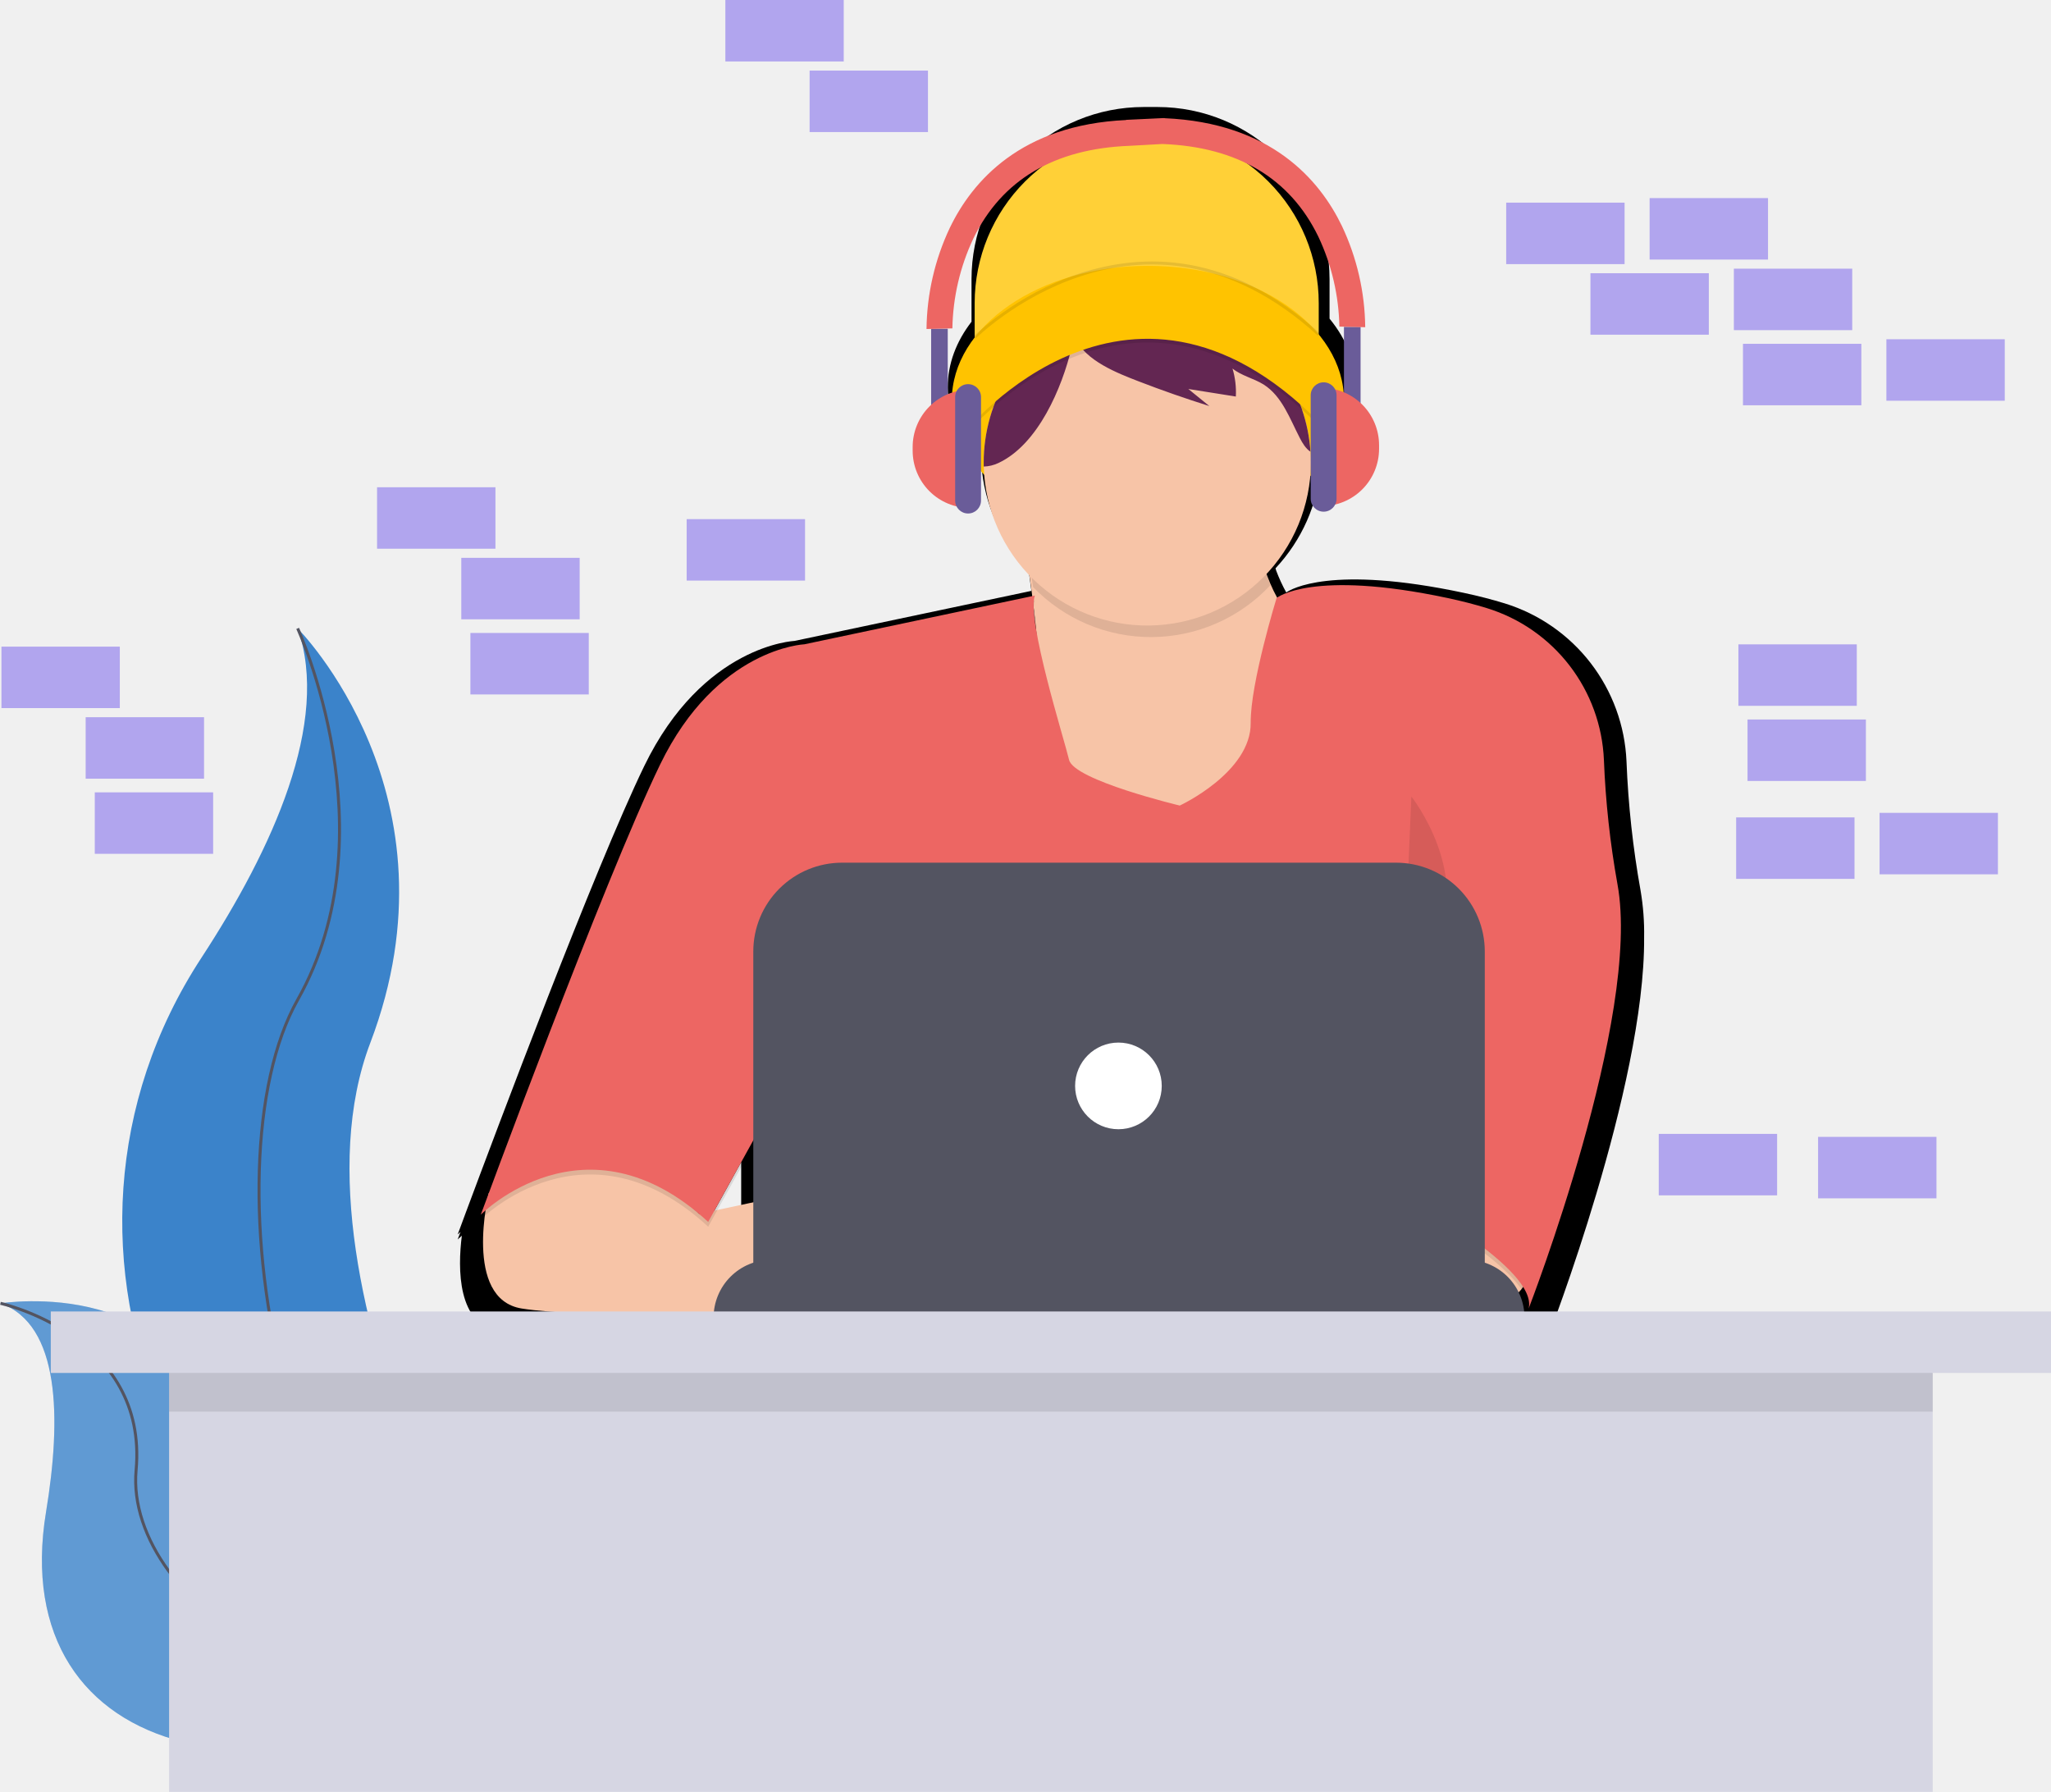
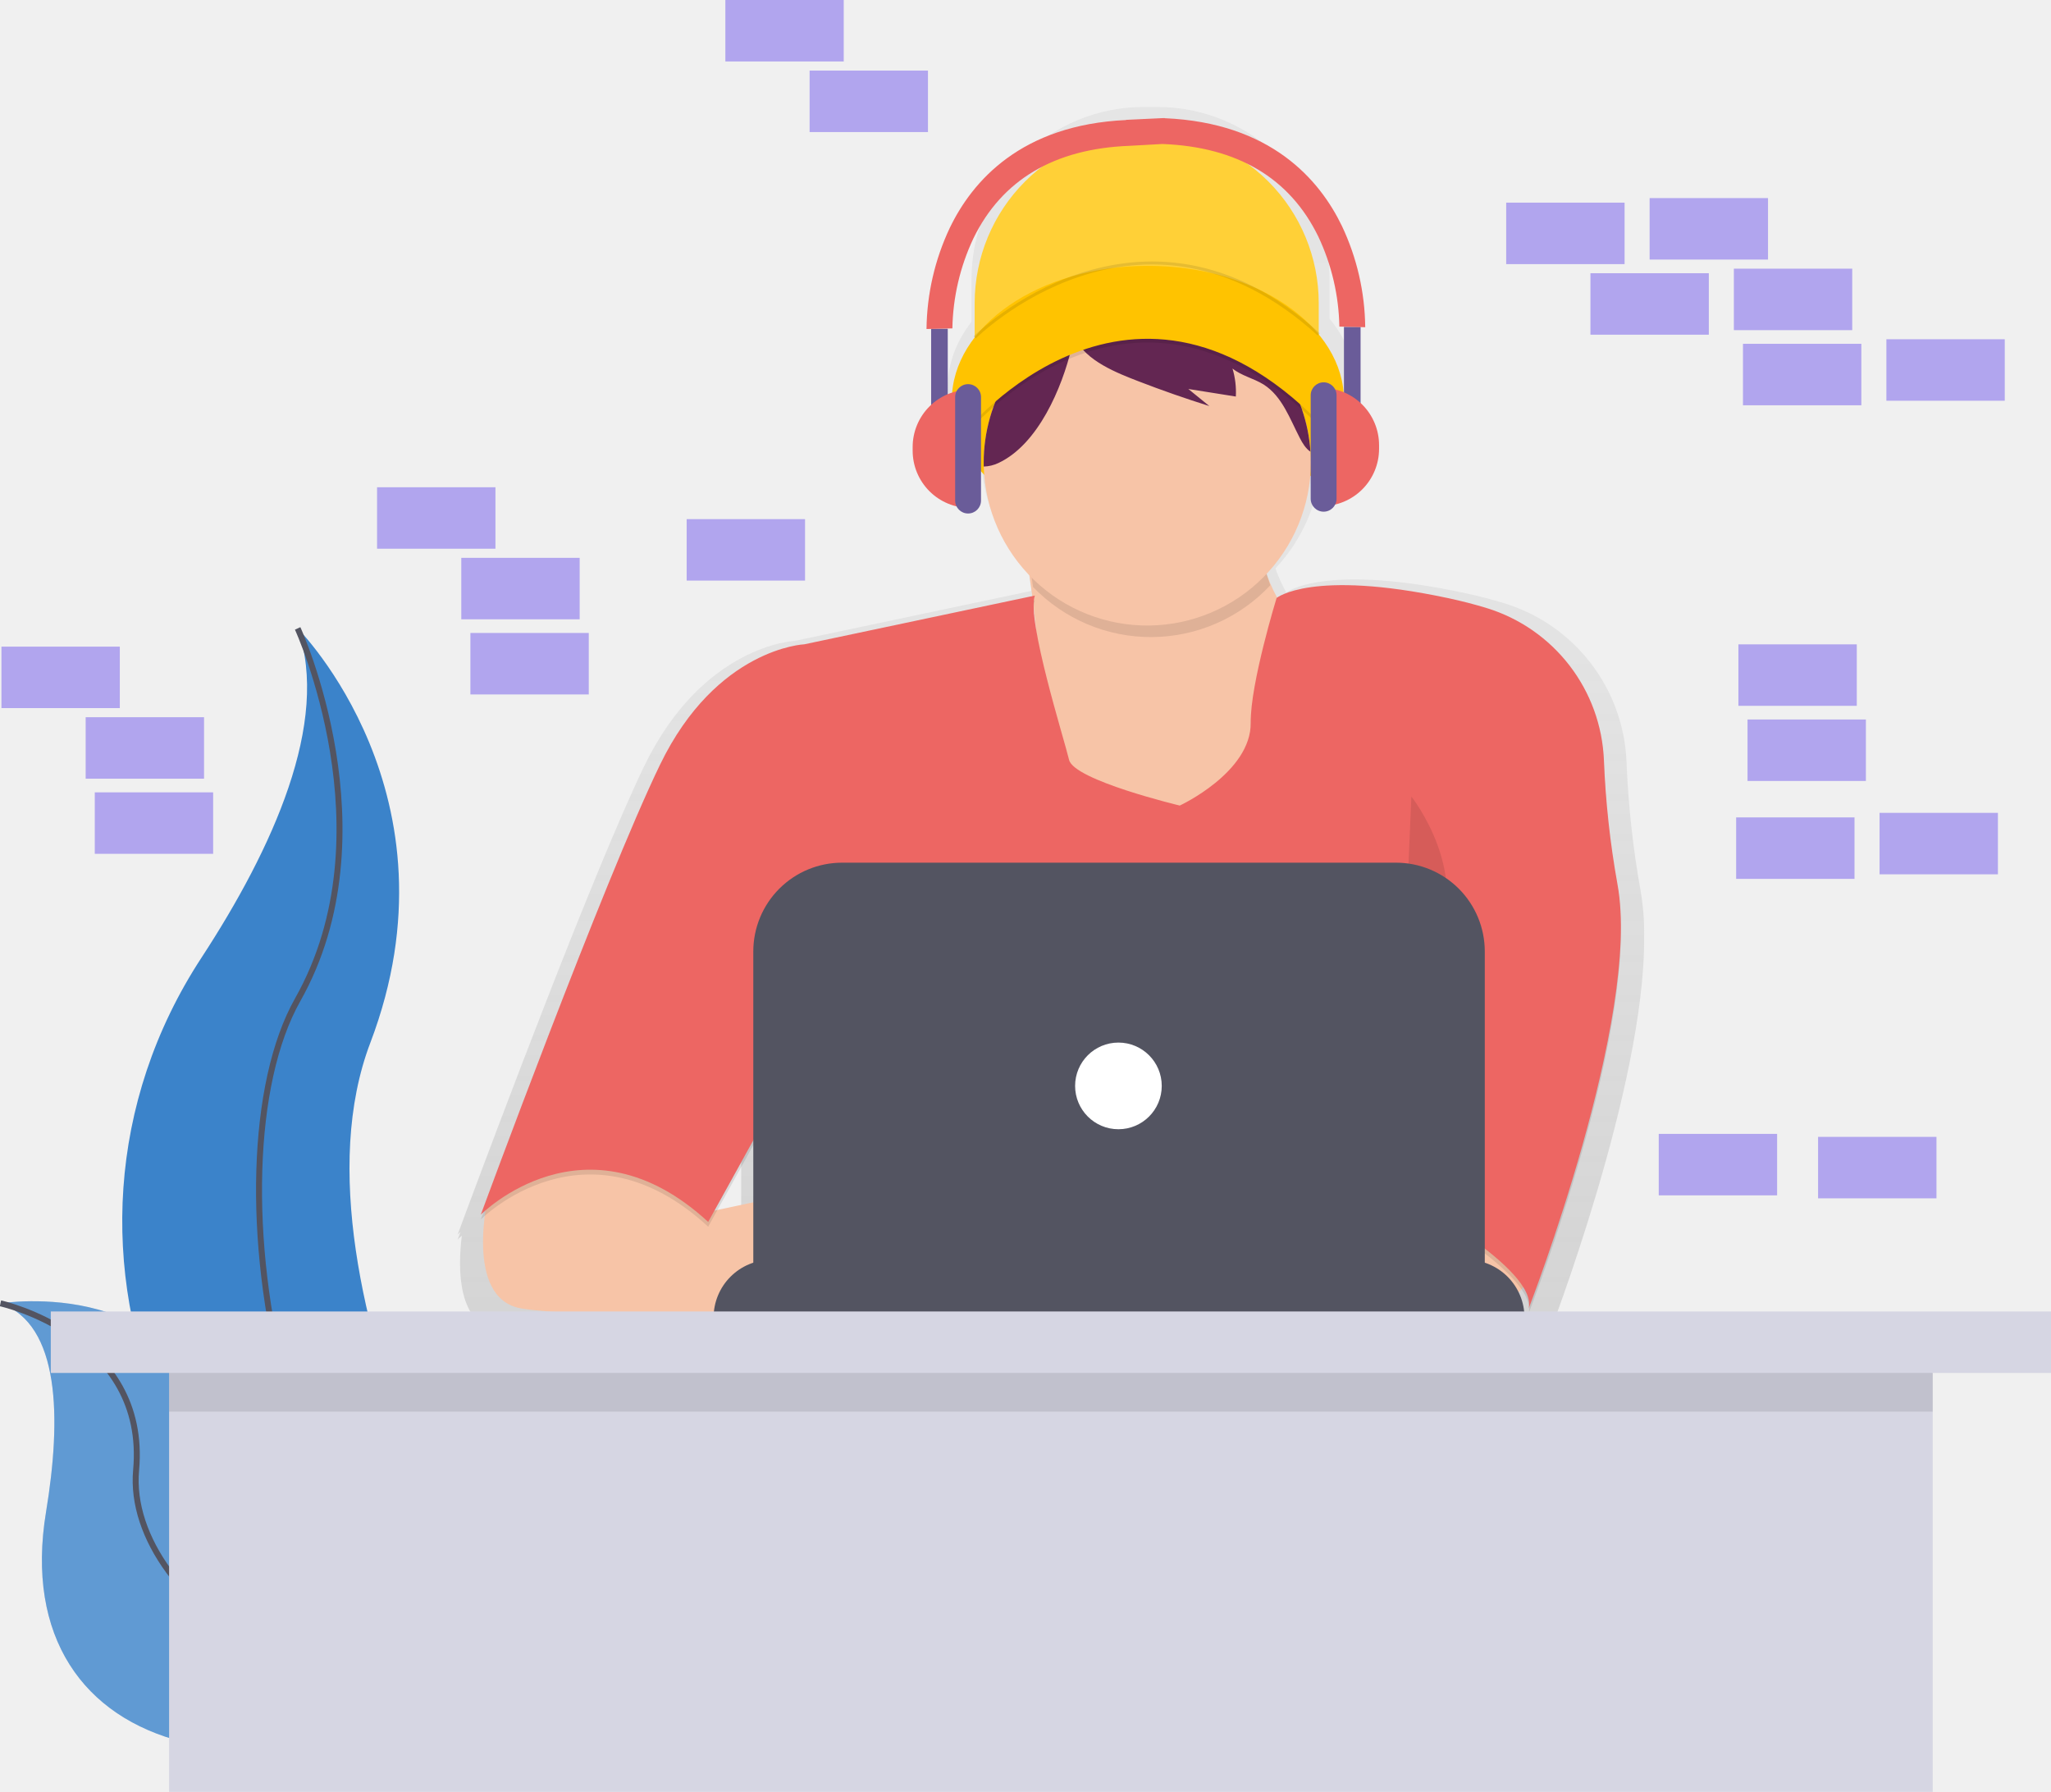
<svg xmlns="http://www.w3.org/2000/svg" width="100%" fill="none" class="person-svg person-svg-mobile" viewBox="0 0 688 601">
  <g id="person">
    <g>
      <g id="plant-top">
        <path id="Vector" fill="#3B83CA" d="M99.847 210.77C99.847 210.77 155.815 266.739 124.222 349.756C92.63 432.773 178.373 570.942 178.373 570.942C178.373 570.942 177.456 570.805 175.753 570.507C60.809 550.217 3.696 418.753 67.644 321.119C91.378 284.776 110.882 242.187 99.847 210.77Z" />
-         <path id="Vector_2" stroke="#535461" strokeMiterlimit="10" strokeWidth="2" d="M99.847 210.77C99.847 210.77 131.439 279.377 99.847 335.338C68.255 391.299 94.433 548.399 178.38 570.942" />
+         <path id="Vector_2" stroke="#535461" stroke-miterlimit="10" stroke-width="2" d="M99.847 210.77C99.847 210.77 131.439 279.377 99.847 335.338C68.255 391.299 94.433 548.399 178.38 570.942" />
      </g>
      <g id="plant-bottom">
        <path id="Vector_3" fill="#3B83CA" d="M0.16 437.134C0.16 437.134 64.024 426.962 69.843 484.198C75.662 541.435 192.653 549.369 192.653 549.369C192.653 549.369 191.889 549.888 190.461 550.828C93.868 614.211 1.535 591.217 15.456 507.024C20.626 475.722 20.198 444.282 0.16 437.134Z" />
        <path id="Vector_4" fill="#F5F5F5" d="M0.16 437.134C0.16 437.134 64.024 426.962 69.843 484.198C75.662 541.435 192.653 549.369 192.653 549.369C192.653 549.369 191.889 549.888 190.461 550.828C93.868 614.211 1.535 591.217 15.456 507.024C20.626 475.722 20.198 444.282 0.16 437.134Z" opacity=".2" />
-         <path id="Vector_5" stroke="#535461" strokeMiterlimit="10" strokeWidth="2" d="M0.16 437.134C0.16 437.134 49.729 448.016 45.658 493.087C41.588 538.159 119.274 592.218 192.653 549.369" />
+         <path id="Vector_5" stroke="#535461" stroke-miterlimit="10" stroke-width="2" d="M0.16 437.134C0.16 437.134 49.729 448.016 45.658 493.087C41.588 538.159 119.274 592.218 192.653 549.369" />
      </g>
      <g id="bricks-left">
        <path id="b21" fill="#5335EC" d="M40.191 216.879H0.481V237.498H40.191V216.879Z" opacity=".4" />
        <path id="b20" fill="#5335EC" d="M68.446 240.553H28.736V261.172H68.446V240.553Z" opacity=".4" />
        <path id="b19" fill="#5335EC" d="M283.03 0H243.321V20.619H283.03V0Z" opacity=".4" />
        <path id="b18" fill="#5335EC" d="M71.5 265.754H31.791V286.372H71.5V265.754Z" opacity=".4" />
        <path id="b17" fill="#5335EC" d="M311.285 23.673H271.576V44.292H311.285V23.673Z" opacity=".4" />
        <path id="b16" fill="#5335EC" d="M166.193 163.423H126.483V184.042H166.193V163.423Z" opacity=".4" />
        <path id="b15" fill="#5335EC" d="M194.447 187.097H154.738V207.715H194.447V187.097Z" opacity=".4" />
        <path id="b14" fill="#5335EC" d="M270.049 174.114H230.339V194.733H270.049V174.114Z" opacity=".4" />
        <path id="b13" fill="#5335EC" d="M197.502 212.297H157.792V232.916H197.502V212.297Z" opacity=".4" />
      </g>
      <g id="bricks-right">
        <path id="b12" fill="#5335EC" d="M622.853 216.116H583.144V236.734H622.853V216.116Z" opacity=".4" />
        <path id="b11" fill="#5335EC" d="M625.908 241.316H586.198V261.935H625.908V241.316Z" opacity=".4" />
        <path id="b10" fill="#5335EC" d="M593.071 66.439H553.361V87.057H593.071V66.439Z" opacity=".4" />
        <path id="b9" fill="#5335EC" d="M621.326 90.112H581.616V110.731H621.326V90.112Z" opacity=".4" />
        <path id="b8" fill="#5335EC" d="M544.961 67.966H505.252V88.584H544.961V67.966Z" opacity=".4" />
        <path id="b7" fill="#5335EC" d="M672.49 113.785H632.781V134.404H672.49V113.785Z" opacity=".4" />
        <path id="b6" fill="#5335EC" d="M624.381 115.312H584.671V135.931H624.381V115.312Z" opacity=".4" />
        <path id="b5" fill="#5335EC" d="M573.216 91.639H533.507V112.258H573.216V91.639Z" opacity=".4" />
        <path id="b4" fill="#5335EC" d="M670.199 272.626H630.49V293.245H670.199V272.626Z" opacity=".4" />
        <path id="b3" fill="#5335EC" d="M622.09 274.154H582.38V294.773H622.09V274.154Z" opacity=".4" />
        <path id="b2" fill="#5335EC" d="M596.126 380.302H556.416V400.921H596.126V380.302Z" opacity=".4" />
        <path id="b1" fill="#5335EC" d="M649.581 381.302H609.871V401.921H649.581V381.302Z" opacity=".4" />
      </g>
      <g id="person-1">
        <path id="person-bg" fill="url(#paint0_linear)" d="M550.322 298.675C547.751 284.366 546.174 269.895 545.603 255.368C545.095 243.404 540.899 231.89 533.59 222.404C526.281 212.918 516.217 205.926 504.778 202.385C500.609 201.102 496.019 199.903 490.948 198.826C446.504 189.388 433.003 197.628 431.468 198.712C430.168 196.349 429.038 193.896 428.085 191.373C428.009 191.114 427.94 190.854 427.864 190.609C436.66 181.229 442.019 169.146 443.068 156.329C450.483 148.814 454.813 139.742 454.813 129.975C454.813 121.575 451.605 113.694 445.993 106.874V93.602C445.993 78.296 439.913 63.618 429.09 52.795C418.267 41.972 403.589 35.892 388.284 35.892H383.603C376.024 35.892 368.52 37.385 361.518 40.285C354.517 43.185 348.155 47.436 342.796 52.795C337.438 58.154 333.187 64.516 330.287 71.517C327.386 78.519 325.894 86.023 325.894 93.602V107.905C320.8 114.48 317.914 121.987 317.914 129.96C317.914 139.521 322.068 148.41 329.2 155.832C330.175 169.119 335.78 181.642 345.038 191.22C345.352 193.389 345.672 195.718 345.985 198.177L266.49 214.97C266.49 214.97 235.837 216.23 216.089 256.972C199.388 291.481 166.154 380.142 156.311 406.534C154.531 411.315 153.523 414.056 153.523 414.056C153.523 414.056 153.852 413.728 154.47 413.163L153.523 415.736C153.523 415.736 154.005 415.248 154.921 414.446C153.531 425.488 153.333 444.45 167.796 446.81C179.923 448.788 211.171 449.605 234.775 449.933H236.41C252.057 450.139 263.962 450.139 263.962 450.139V449.933H517.829V447.329C517.832 444.967 517.356 442.629 516.431 440.456L516.783 440.028C518.141 441.822 519.045 443.918 519.417 446.138C519.388 446.353 519.347 446.568 519.295 446.779L519.448 446.39C519.507 447.083 519.456 447.782 519.295 448.459C519.295 448.459 551.865 364.541 551.513 314.429C551.607 309.152 551.208 303.878 550.322 298.675ZM347.306 209.518C346.886 207.124 346.615 204.706 346.497 202.278C346.497 202.278 346.497 202.232 346.497 202.209C346.78 204.569 347.054 207.013 347.306 209.518ZM248.628 389.772V409.772L236.104 412.453L248.628 389.772Z" />
        <path id="cap-3" fill="#FFD037" d="M384.657 43.964C399.962 43.964 414.64 50.044 425.463 60.867C436.285 71.689 442.365 86.368 442.365 101.674V126.294H326.948V101.674C326.948 86.368 333.028 71.689 343.85 60.867C354.673 50.044 369.351 43.964 384.657 43.964Z" />
        <path id="cap-1" fill="#FFC300" d="M385.061 179.567C421.391 179.567 450.842 159.33 450.842 134.366C450.842 109.402 421.391 89.165 385.061 89.165C348.732 89.165 319.281 109.402 319.281 134.366C319.281 159.33 348.732 179.567 385.061 179.567Z" />
        <path id="neck" fill="#F7C4A7" d="M342.893 178.154C342.893 178.154 344.813 188.189 346.5 201.769C349.327 224.524 351.501 257.233 342.893 269.366C329.147 288.74 384.893 296.407 384.893 296.407L442.594 275.421L450.666 223.76C450.666 223.76 415.538 203.981 422.816 164.026L342.893 178.154Z" />
        <path id="Vector_6" fill="#F7C4A7" d="M513.201 420.311C513.201 420.311 516.836 436.05 497.058 438.875C485.38 440.593 473.503 440.451 461.869 438.455L457.509 398.92H503.518L513.201 420.311Z" />
        <path id="Vector_7" fill="#F7C4A7" d="M163.955 400.165C163.955 400.165 155.219 435.668 174.997 438.875C194.776 442.082 267.399 442.105 267.399 442.105V400.104L234.516 407.13L203.649 377.53L163.955 400.165Z" />
        <path id="Vector_8" fill="#000" d="M347.139 201.362L269.85 217.704C269.85 217.704 240.388 218.918 221.419 258.063C202.45 297.209 161.282 409.008 161.282 409.008C161.282 409.008 196.41 373.49 237.563 411.429L265.008 361.791L258.953 440.494H471.613V403.357C471.613 403.357 516.004 427.168 512.781 440.486C512.781 440.486 550.773 342.6 542.563 298.117C540.092 284.366 538.577 270.459 538.027 256.498C537.543 244.999 533.511 233.933 526.486 224.817C519.461 215.701 509.787 208.983 498.791 205.585C494.79 204.355 490.391 203.202 485.504 202.171C439.899 192.488 428.23 202.171 428.23 202.171C428.23 202.171 419.395 230.915 419.555 243.943C419.754 260.69 395.745 271.794 395.745 271.794C395.745 271.794 360.228 263.317 358.616 256.46C357.005 249.602 344.298 209.433 347.139 201.362Z" opacity=".1" />
        <path id="Vector_9" fill="#ED6663" d="M347.139 199.751L269.85 216.093C269.85 216.093 240.388 217.307 221.419 256.452C202.451 295.597 161.275 407.412 161.275 407.412C161.275 407.412 196.402 371.895 237.555 409.833L265.001 360.195L258.945 438.875H471.613V401.746C471.613 401.746 516.004 425.557 512.781 438.875C512.781 438.875 550.773 340.989 542.564 296.506C540.092 282.754 538.577 268.848 538.027 254.887C537.543 243.388 533.511 232.322 526.486 223.206C519.461 214.09 509.787 207.372 498.791 203.974C494.79 202.744 490.391 201.591 485.504 200.56C439.899 190.877 428.23 200.56 428.23 200.56C428.23 200.56 419.395 229.304 419.555 242.332C419.754 259.079 395.745 270.183 395.745 270.183C395.745 270.183 360.228 261.706 358.616 254.849C357.005 247.991 344.298 207.822 347.139 199.751Z" />
        <path id="Vector_10" fill="#000" d="M426.115 196.321C422.868 187.13 422.141 177.237 424.007 167.669L344.084 181.789C344.084 181.789 345.237 187.83 346.543 196.879C351.707 202.238 357.907 206.49 364.766 209.377C371.625 212.264 378.999 213.726 386.441 213.674C393.883 213.622 401.236 212.057 408.054 209.074C414.871 206.091 421.011 201.752 426.1 196.321H426.115Z" opacity=".1" />
        <path id="face" fill="#F7C4A7" d="M439.746 155.153C439.683 169.554 433.963 183.355 423.82 193.578C413.676 203.8 399.921 209.627 385.52 209.802C371.12 209.976 357.227 204.484 346.839 194.509C336.451 184.535 330.398 170.877 329.987 156.482C329.987 156.039 329.987 155.596 329.987 155.153C329.985 144.875 332.867 134.804 338.306 126.084C343.746 117.364 351.523 110.346 360.754 105.828C362.399 105.024 364.089 104.301 365.825 103.659C374.854 100.34 384.593 99.434 394.08 101.032C406.238 103.103 417.343 109.21 425.603 118.369C433.862 127.528 438.794 139.203 439.601 151.51C439.698 152.717 439.746 153.931 439.746 155.153Z" />
        <g id="hair">
          <path id="Vector_11" fill="#632652" d="M365.741 103.705L365.817 103.659C364.081 104.301 362.391 105.024 360.747 105.828C351.516 110.346 343.738 117.364 338.299 126.084C332.859 134.804 329.977 144.875 329.979 155.153C329.979 155.596 329.979 156.039 329.979 156.481C331.686 156.435 333.364 156.032 334.905 155.298C348.284 149.051 356.287 129.944 359.464 116.618C360.609 111.876 361.686 106.477 365.741 103.705Z" />
          <path id="Vector_12" fill="#632652" d="M407.749 105.248C403.405 103.252 398.817 101.837 394.103 101.04C397.969 101.929 401.421 104.098 403.901 107.195C405.116 108.847 406.124 110.643 406.902 112.541C399.597 109.347 391.686 107.778 383.716 107.943C375.745 108.108 367.905 110.002 360.739 113.495C364.183 121.048 374.867 125.164 381.999 127.921C389.809 130.935 397.7 133.691 405.672 136.191L398.616 130.464L414.554 132.999C414.725 129.827 414.348 126.649 413.439 123.606C416.493 126.065 420.54 126.89 423.855 128.952C430.063 132.869 432.652 140.406 436.035 146.936C436.928 148.662 437.982 150.426 439.593 151.518C438.942 141.653 435.64 132.147 430.035 124.003C424.43 115.859 416.731 109.379 407.749 105.248Z" />
          <path id="Vector_13" fill="#000" d="M323.718 146.103C323.718 146.103 380.227 75.847 445.603 146.103L439.952 130.364C439.952 130.364 409.277 85.568 387.49 95.236C365.703 104.904 344.305 111.785 344.305 111.785L323.718 146.103Z" opacity=".1" />
        </g>
        <path id="Vector_14" fill="#000" d="M277.303 296.208C277.303 296.208 265.199 328.496 282.145 357.553C299.09 386.61 267.215 398.722 267.215 398.722" opacity=".1" />
        <path id="Vector_15" fill="#000" d="M473.446 267.151C473.446 267.151 494.431 293.787 480.708 317.598C466.985 341.409 467.795 398.722 467.795 398.722" opacity=".1" />
      </g>
      <path id="Vector_16" fill="#535461" d="M258.739 422.533H492.01C497.148 422.533 502.076 424.574 505.709 428.207C509.343 431.841 511.384 436.768 511.384 441.907H239.373C239.373 436.77 241.413 431.843 245.045 428.21C248.676 424.577 253.602 422.535 258.739 422.533Z" />
      <path id="Vector_17" fill="#535461" d="M282.473 289.343H468.283C472.195 289.343 476.067 290.113 479.681 291.61C483.294 293.107 486.577 295.3 489.343 298.066C492.108 300.832 494.302 304.115 495.799 307.728C497.295 311.342 498.066 315.214 498.066 319.126V426.97H252.691V319.126C252.691 311.227 255.828 303.651 261.414 298.066C266.999 292.481 274.574 289.343 282.473 289.343Z" />
      <path id="Vector_18" fill="#fff" d="M375.172 378.745C383.198 378.745 389.704 372.238 389.704 364.212C389.704 356.186 383.198 349.68 375.172 349.68C367.146 349.68 360.64 356.186 360.64 364.212C360.64 372.238 367.146 378.745 375.172 378.745Z" />
      <g id="person-2">
        <g id="cap">
          <path id="Vector_19" fill="#FFC300" d="M323.718 144.858C323.718 144.858 380.227 74.602 445.603 144.858L439.952 129.119C439.952 129.119 409.277 84.323 387.49 93.991C365.703 103.659 344.305 110.54 344.305 110.54L323.718 144.858Z" />
-           <path id="Vector_20" stroke="#000" strokeMiterlimit="10" d="M326.948 113.174C326.948 113.174 382.48 57.672 442.373 112.159" opacity=".1" />
+           <path id="Vector_20" stroke="#000" stroke-miterlimit="10" d="M326.948 113.174C326.948 113.174 382.48 57.672 442.373 112.159" opacity=".1" />
        </g>
        <g id="headphones">
          <path id="Vector_21" fill="#6A5C99" d="M456.401 109.639H450.827V141.247H456.401V109.639Z" />
          <path id="Vector_22" fill="#ED6663" d="M443.389 130.089C448.484 130.089 453.371 132.114 456.975 135.717C460.578 139.32 462.602 144.207 462.602 149.303V150.54C462.602 155.636 460.578 160.523 456.975 164.126C453.371 167.73 448.484 169.754 443.389 169.754V130.089Z" />
          <path id="Vector_23" fill="#6A5C99" d="M448.345 132.571C448.345 130.176 446.403 128.234 444.007 128.234C441.612 128.234 439.67 130.176 439.67 132.571V167.28C439.67 169.675 441.612 171.617 444.007 171.617C446.403 171.617 448.345 169.675 448.345 167.28V132.571Z" />
          <path id="Vector_24" fill="#6A5C99" d="M312.347 141.865H317.921V110.257H312.347V141.865Z" />
          <path id="Vector_25" fill="#ED6663" d="M325.359 170.372C320.264 170.372 315.377 168.348 311.773 164.745C308.17 161.141 306.146 156.254 306.146 151.159V149.922C306.146 147.398 306.643 144.9 307.609 142.569C308.574 140.238 309.989 138.12 311.773 136.335C313.558 134.551 315.676 133.136 318.007 132.17C320.338 131.205 322.836 130.708 325.359 130.708V170.372Z" />
          <path id="Vector_26" fill="#6A5C99" d="M320.403 167.89C320.403 170.286 322.345 172.228 324.741 172.228C327.136 172.228 329.078 170.286 329.078 167.89V133.182C329.078 130.787 327.136 128.845 324.741 128.845C322.345 128.845 320.403 130.787 320.403 133.182V167.89Z" />
          <path id="Vector_27" fill="#ED6663" d="M450.17 75.854C442.617 60.153 426.168 41.169 390.712 39.649V39.603H390.285L377.723 40.199V40.26C342.503 41.879 326.131 60.795 318.601 76.442C313.586 87.05 310.924 98.616 310.797 110.349L315.134 110.242L319.472 110.142C319.659 99.697 322.061 89.41 326.52 79.963C336.081 60.321 353.675 49.882 378.807 48.912L389.918 48.294C415.065 49.256 432.667 59.71 442.22 79.344C446.687 88.795 449.094 99.088 449.284 109.539L453.622 109.638L457.959 109.745C457.834 98.019 455.177 86.458 450.17 75.854Z" />
        </g>
      </g>
      <path id="Vector_28" fill="#D6D6E3" d="M648.328 442.159H56.724V601H648.328V442.159Z" />
      <path id="Vector_29" fill="#000" d="M648.328 452.85H56.724V473.469H648.328V452.85Z" opacity=".1" />
      <path id="Vector_30" fill="#D6D6E3" d="M688 439.868H17.037V460.487H688V439.868Z" />
    </g>
  </g>
  <defs>
    <linearGradient id="paint0_linear" x1="352.522" x2="352.522" y1="450.177" y2="35.892" gradientUnits="userSpaceOnUse">
-       <stop stopColor="gray" stopOpacity=".25" />
-       <stop offset=".54" stopColor="gray" stopOpacity=".12" />
-       <stop offset="1" stopColor="gray" stopOpacity=".1" />
+       <stop stop-color="gray" stop-opacity=".25" />
+       <stop offset=".54" stop-color="gray" stop-opacity=".12" />
+       <stop offset="1" stop-color="gray" stop-opacity=".1" />
    </linearGradient>
  </defs>
</svg>
